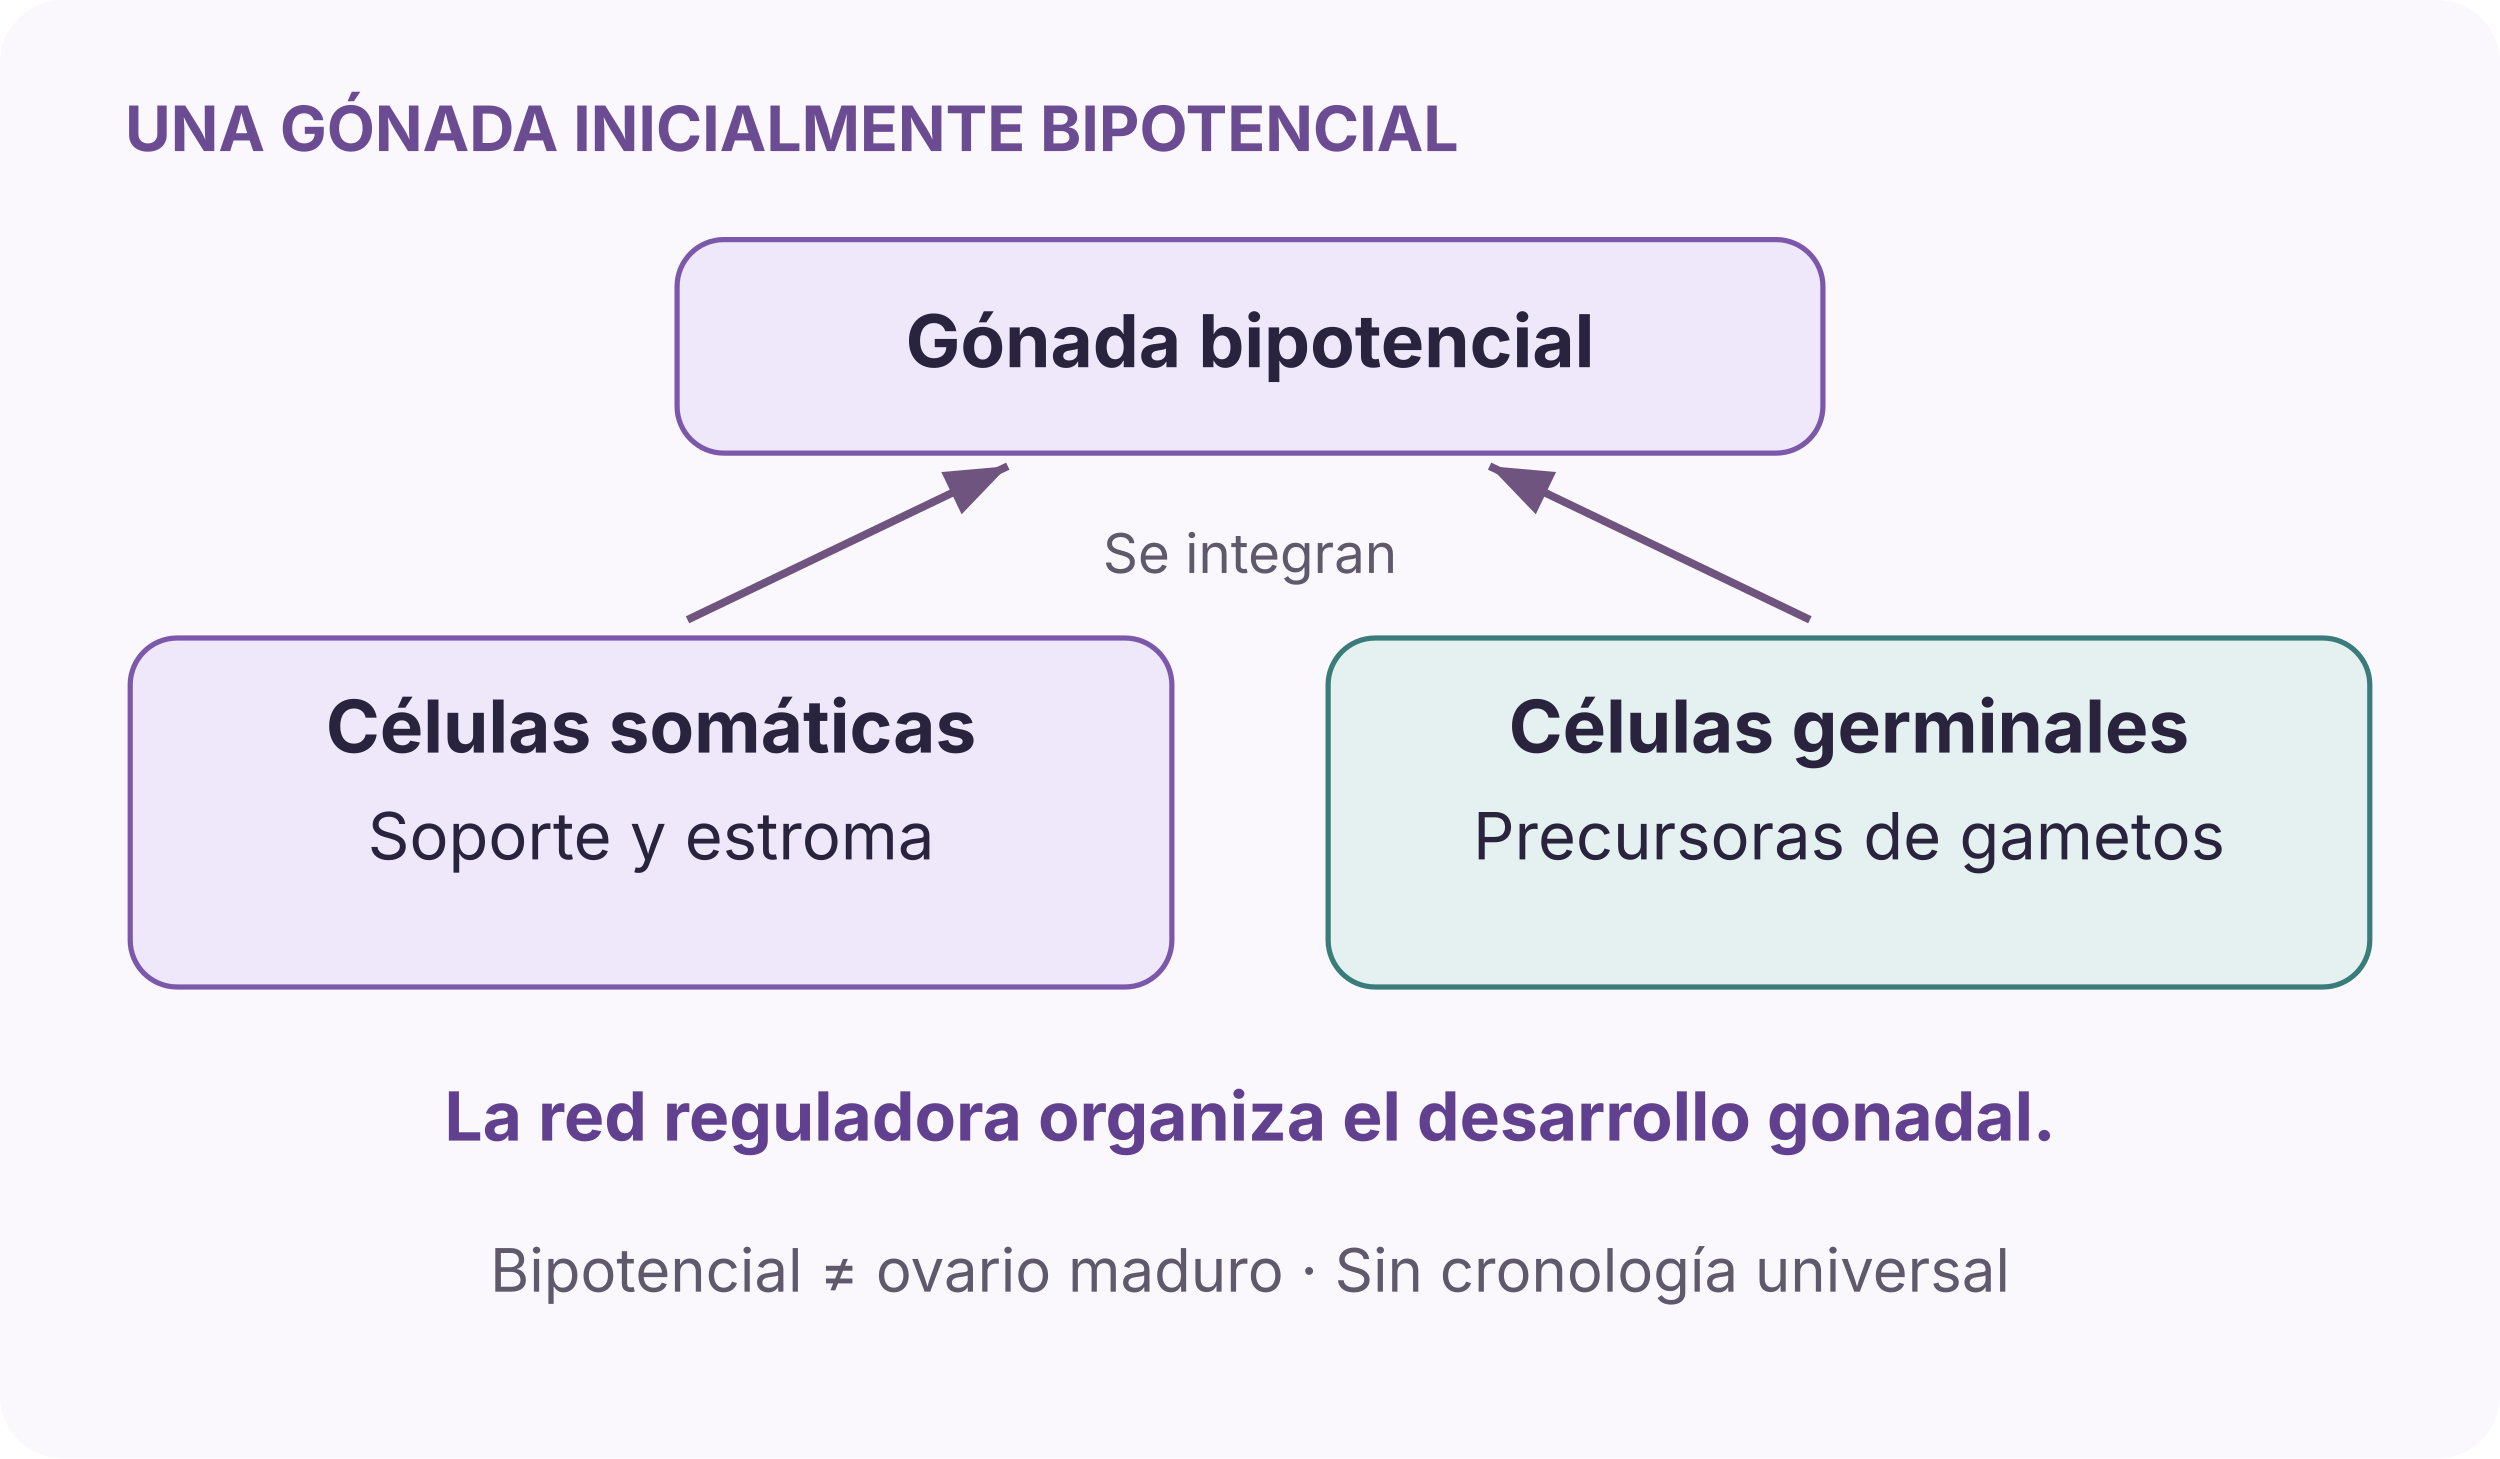
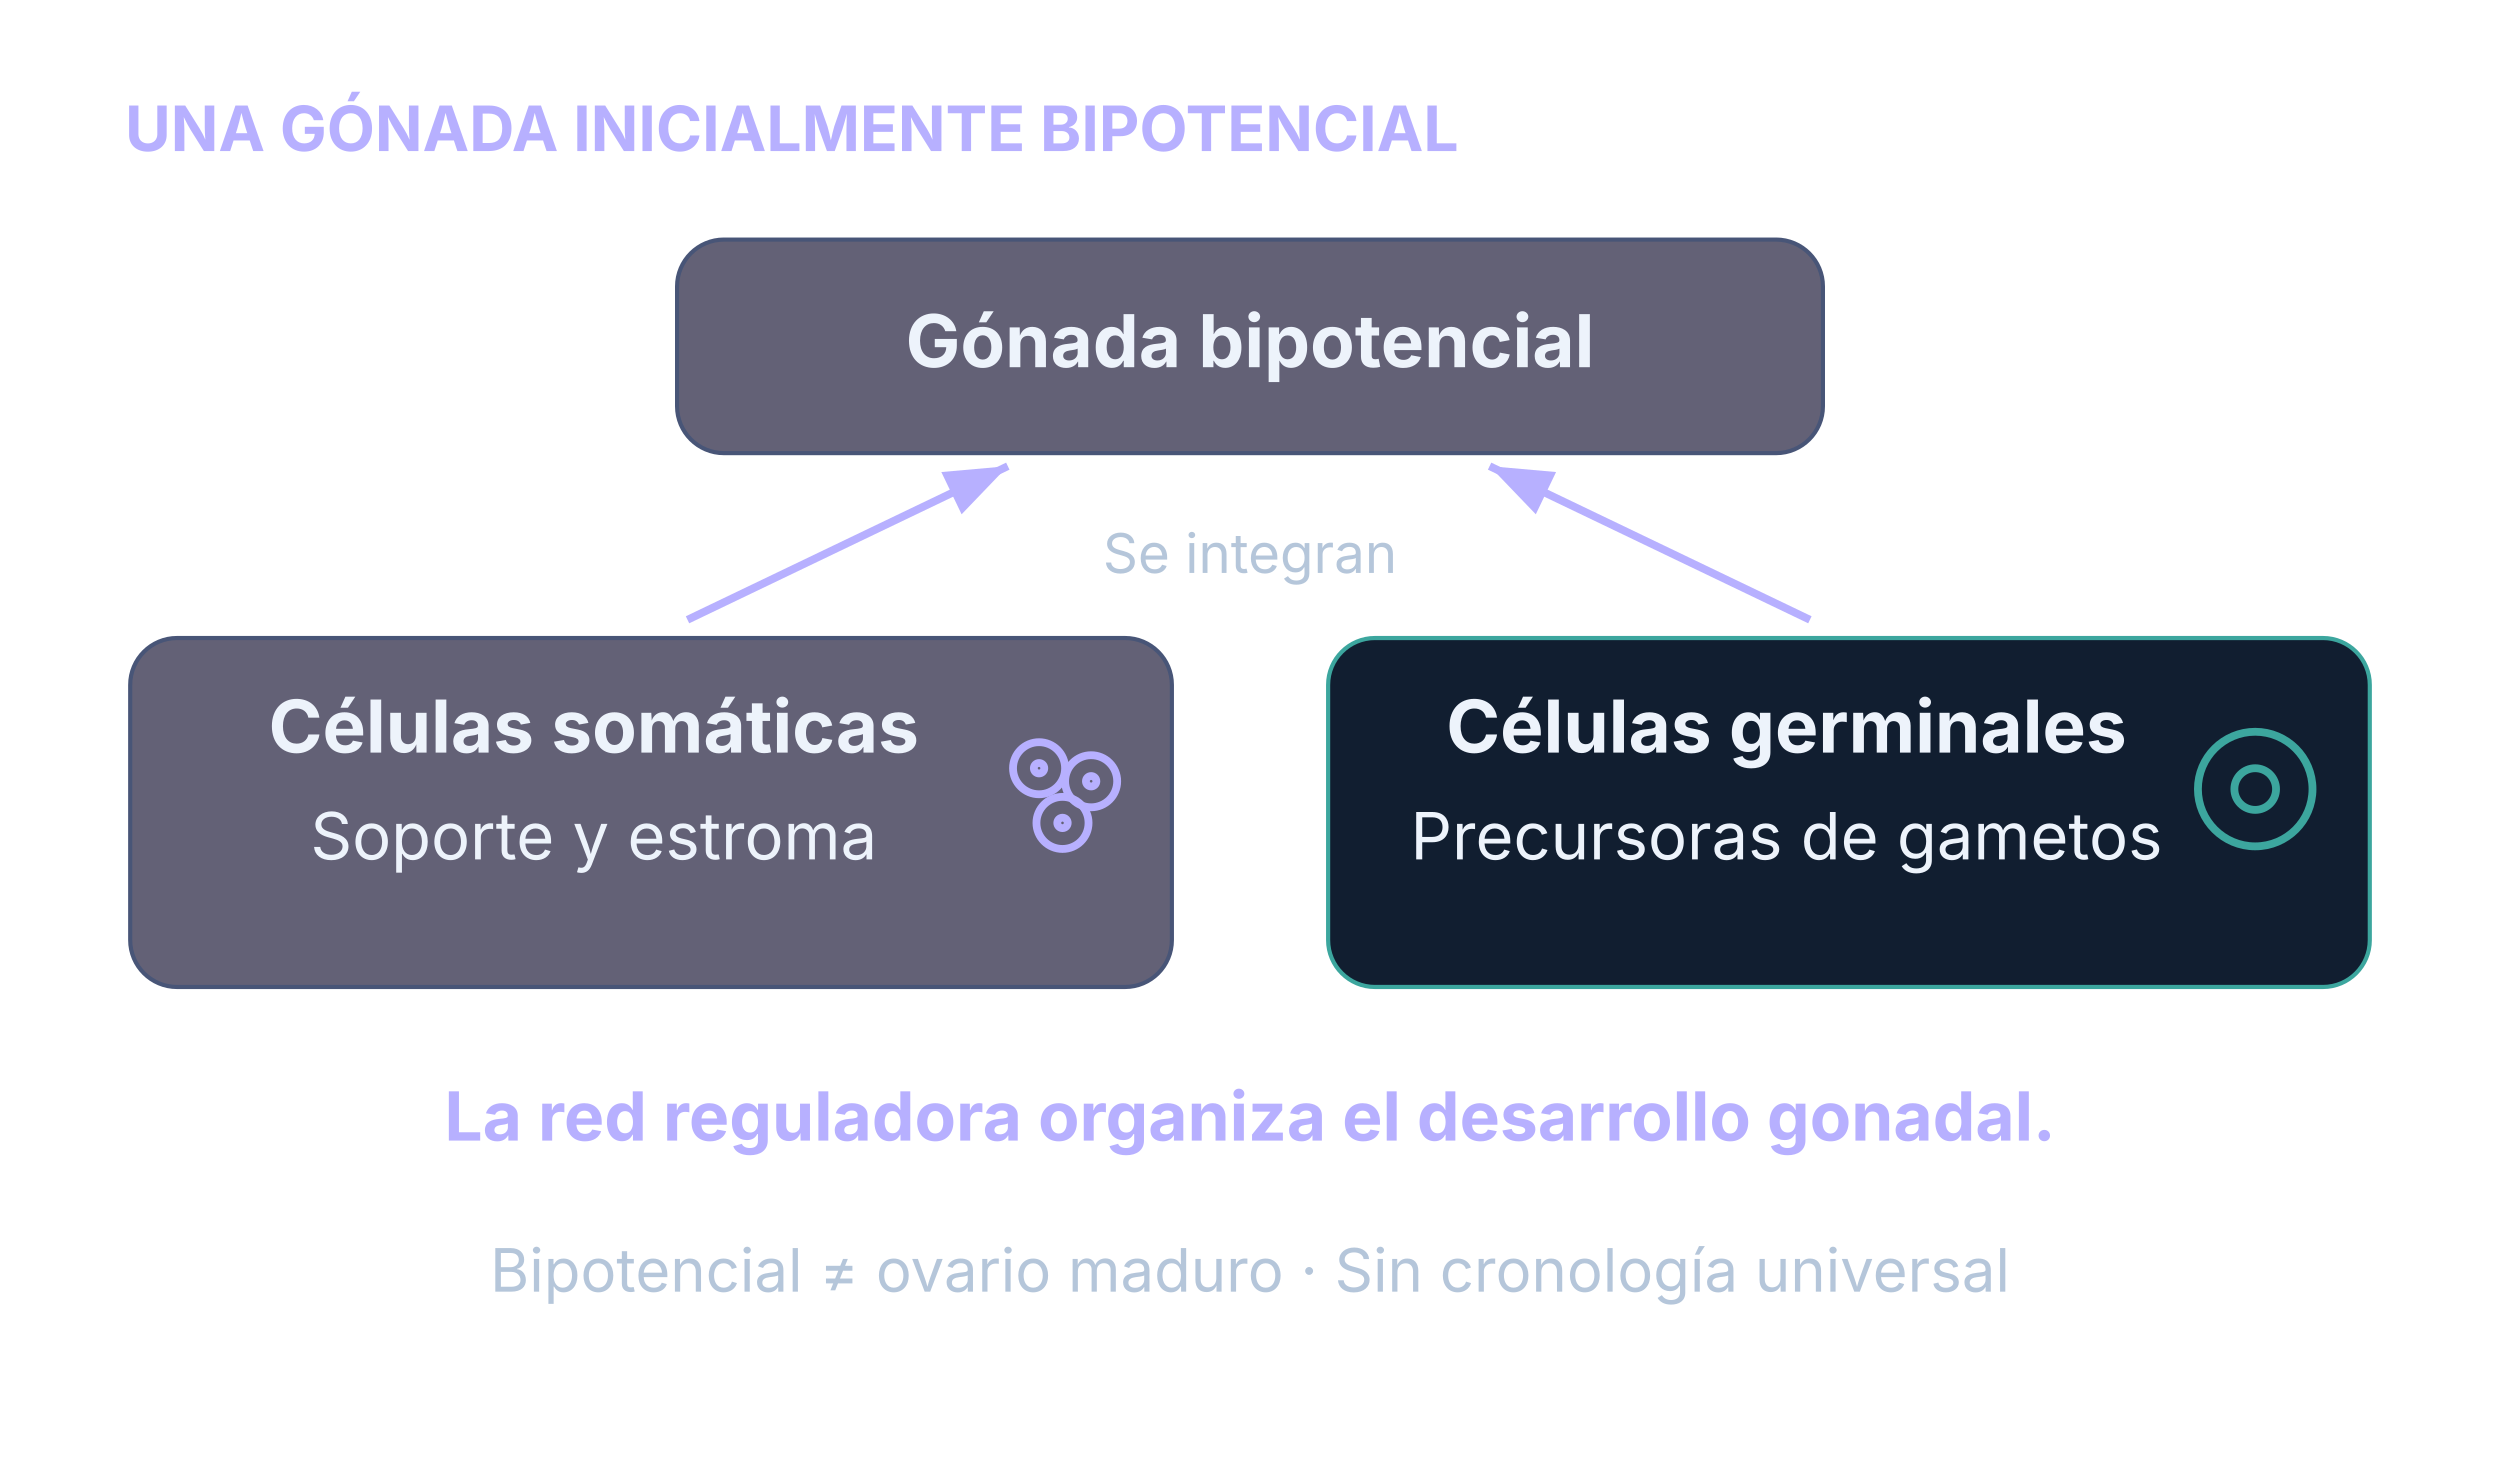
<svg xmlns="http://www.w3.org/2000/svg" viewBox="0 0 960 560" role="img" aria-labelledby="title desc">
  <defs>
    <marker id="arrow" markerWidth="10" markerHeight="10" refX="8" refY="3" orient="auto" markerUnits="strokeWidth">
-       <path d="M0 0 L8 3 L0 6 Z" fill="#6e547e" />
+       <path d="M0 0 L8 3 L0 6 Z" fill="var(--expo-accent, #b7b0ff)" />
    </marker>
  </defs>
-   <rect width="960" height="560" rx="24" fill="#faf8fd" />
  <g font-family="Inter,Arial,sans-serif">
-     <text x="48" y="58" font-size="24" fill="#6b4c93" font-weight="700" text-anchor="start">UNA GÓNADA INICIALMENTE BIPOTENCIAL</text>
-     <rect x="260" y="92" width="440" height="82" rx="18" fill="#eee8fa" stroke="#7c58aa" stroke-width="2" />
-     <text x="480" y="141" font-size="28" fill="#29233d" font-weight="700" text-anchor="middle">Gónada bipotencial</text>
-     <path d="M264 238 L387 179" stroke="#6e547e" stroke-width="3" fill="none" marker-end="url(#arrow)" />
-     <path d="M695 238 L572 179" stroke="#6e547e" stroke-width="3" fill="none" marker-end="url(#arrow)" />
-     <rect x="50" y="245" width="400" height="134" rx="18" fill="#eee8fa" stroke="#7c58aa" stroke-width="2" />
-     <text x="250" y="289" font-size="28" fill="#29233d" font-weight="700" text-anchor="middle">Células somáticas</text>
-     <text x="250" y="330" font-size="25" fill="#29233d" font-weight="400" text-anchor="middle">Soporte y estroma</text>
-     <rect x="510" y="245" width="400" height="134" rx="18" fill="#e4f1f0" stroke="#397c79" stroke-width="2" />
-     <text x="710" y="289" font-size="28" fill="#29233d" font-weight="700" text-anchor="middle">Células germinales</text>
-     <text x="710" y="330" font-size="25" fill="#29233d" font-weight="400" text-anchor="middle">Precursoras de gametos</text>
-     <text x="480" y="220" font-size="21" fill="#60586b" text-anchor="middle">Se integran</text>
-     <text x="480" y="438" font-size="26" fill="#61418f" font-weight="700" text-anchor="middle">La red reguladora organiza el desarrollo gonadal.</text>
-     <text x="480" y="496" font-size="23" fill="#60586b" font-weight="400" text-anchor="middle">Bipotencial ≠ ovario maduro · Sin cronología universal</text>
+     <text x="48" y="58" font-size="24" fill="var(--expo-accent, #b7b0ff)" font-weight="700" text-anchor="start">UNA GÓNADA INICIALMENTE BIPOTENCIAL</text>
+     <rect x="260" y="92" width="440" height="82" rx="18" fill="var(--expo-accent-soft, #282442)" fill-opacity=".72" stroke="var(--expo-border, #485577)" stroke-width="1.6" />
+     <text x="480" y="141" font-size="28" fill="var(--expo-text, #edf3fb)" font-weight="700" text-anchor="middle">Gónada bipotencial</text>
+     <path d="M264 238 L387 179" stroke="var(--expo-accent, #b7b0ff)" stroke-width="3" fill="none" marker-end="url(#arrow)" />
+     <path d="M695 238 L572 179" stroke="var(--expo-accent, #b7b0ff)" stroke-width="3" fill="none" marker-end="url(#arrow)" />
+     <rect x="50" y="245" width="400" height="134" rx="18" fill="var(--expo-accent-soft, #282442)" fill-opacity=".72" stroke="var(--expo-border, #485577)" stroke-width="1.6" />
+     <text x="228" y="289" font-size="28" fill="var(--expo-text, #edf3fb)" font-weight="700" text-anchor="middle">Células somáticas</text>
+     <text x="228" y="330" font-size="25" fill="var(--expo-text, #edf3fb)" font-weight="400" text-anchor="middle">Soporte y estroma</text>
+     <rect x="510" y="245" width="400" height="134" rx="18" fill="var(--expo-surface, #111e30)" stroke="#3ca69e" stroke-width="1.6" />
+     <text x="686" y="289" font-size="28" fill="var(--expo-text, #edf3fb)" font-weight="700" text-anchor="middle">Células germinales</text>
+     <text x="686" y="330" font-size="25" fill="var(--expo-text, #edf3fb)" font-weight="400" text-anchor="middle">Precursoras de gametos</text>
+     <text x="480" y="220" font-size="21" fill="var(--expo-muted, #b5c6da)" text-anchor="middle">Se integran</text>
+     <text x="480" y="438" font-size="26" fill="var(--expo-accent, #b7b0ff)" font-weight="700" text-anchor="middle">La red reguladora organiza el desarrollo gonadal.</text>
+     <text x="480" y="496" font-size="23" fill="var(--expo-muted, #b5c6da)" font-weight="400" text-anchor="middle">Bipotencial ≠ ovario maduro · Sin cronología universal</text>
+     <g transform="translate(408 303)" fill="none" stroke="var(--expo-accent, #b7b0ff)" stroke-width="3" stroke-linecap="round" stroke-linejoin="round" aria-hidden="true">
+       <circle cx="-9" cy="-8" r="10" />
+       <circle cx="11" cy="-3" r="10" />
+       <circle cx="0" cy="13" r="10" />
+       <circle cx="-9" cy="-8" r="2" />
+       <circle cx="11" cy="-3" r="2" />
+       <circle cx="0" cy="13" r="2" />
+     </g>
+     <g transform="translate(866 303)" fill="none" stroke="#3ca69e" stroke-width="3" stroke-linecap="round" stroke-linejoin="round" aria-hidden="true">
+       <circle r="22" />
+       <circle r="8" />
+     </g>
  </g>
</svg>
